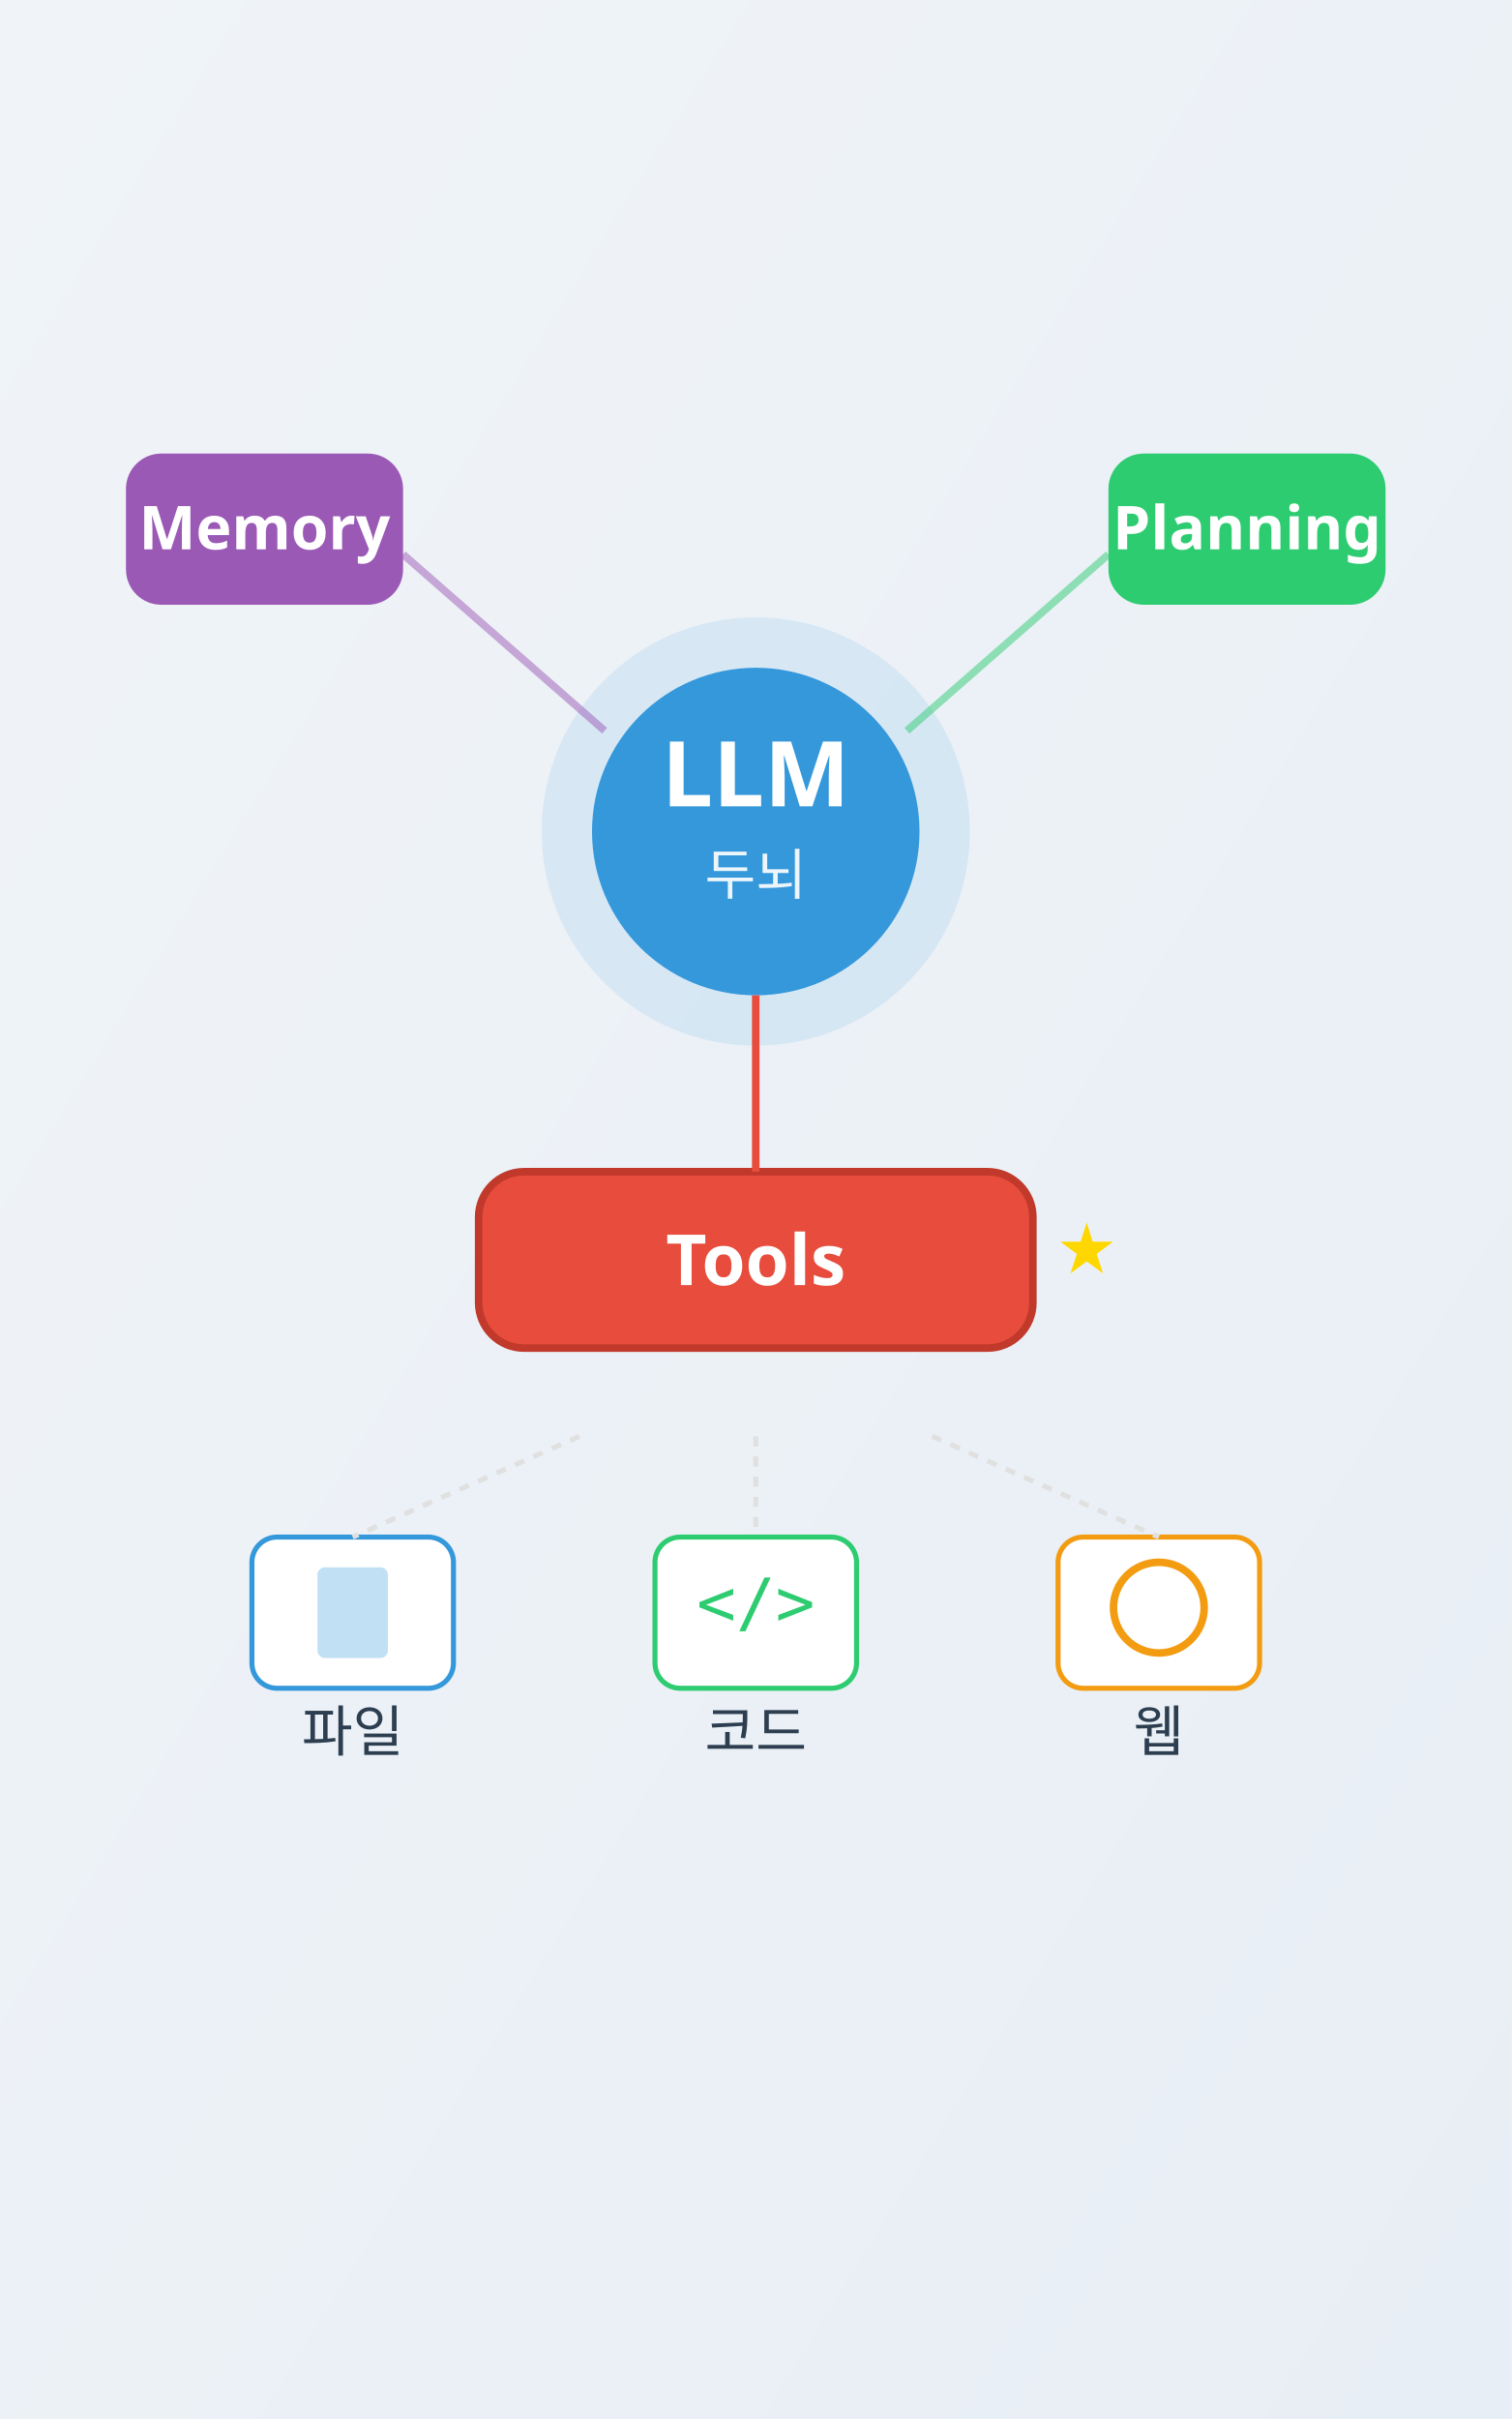
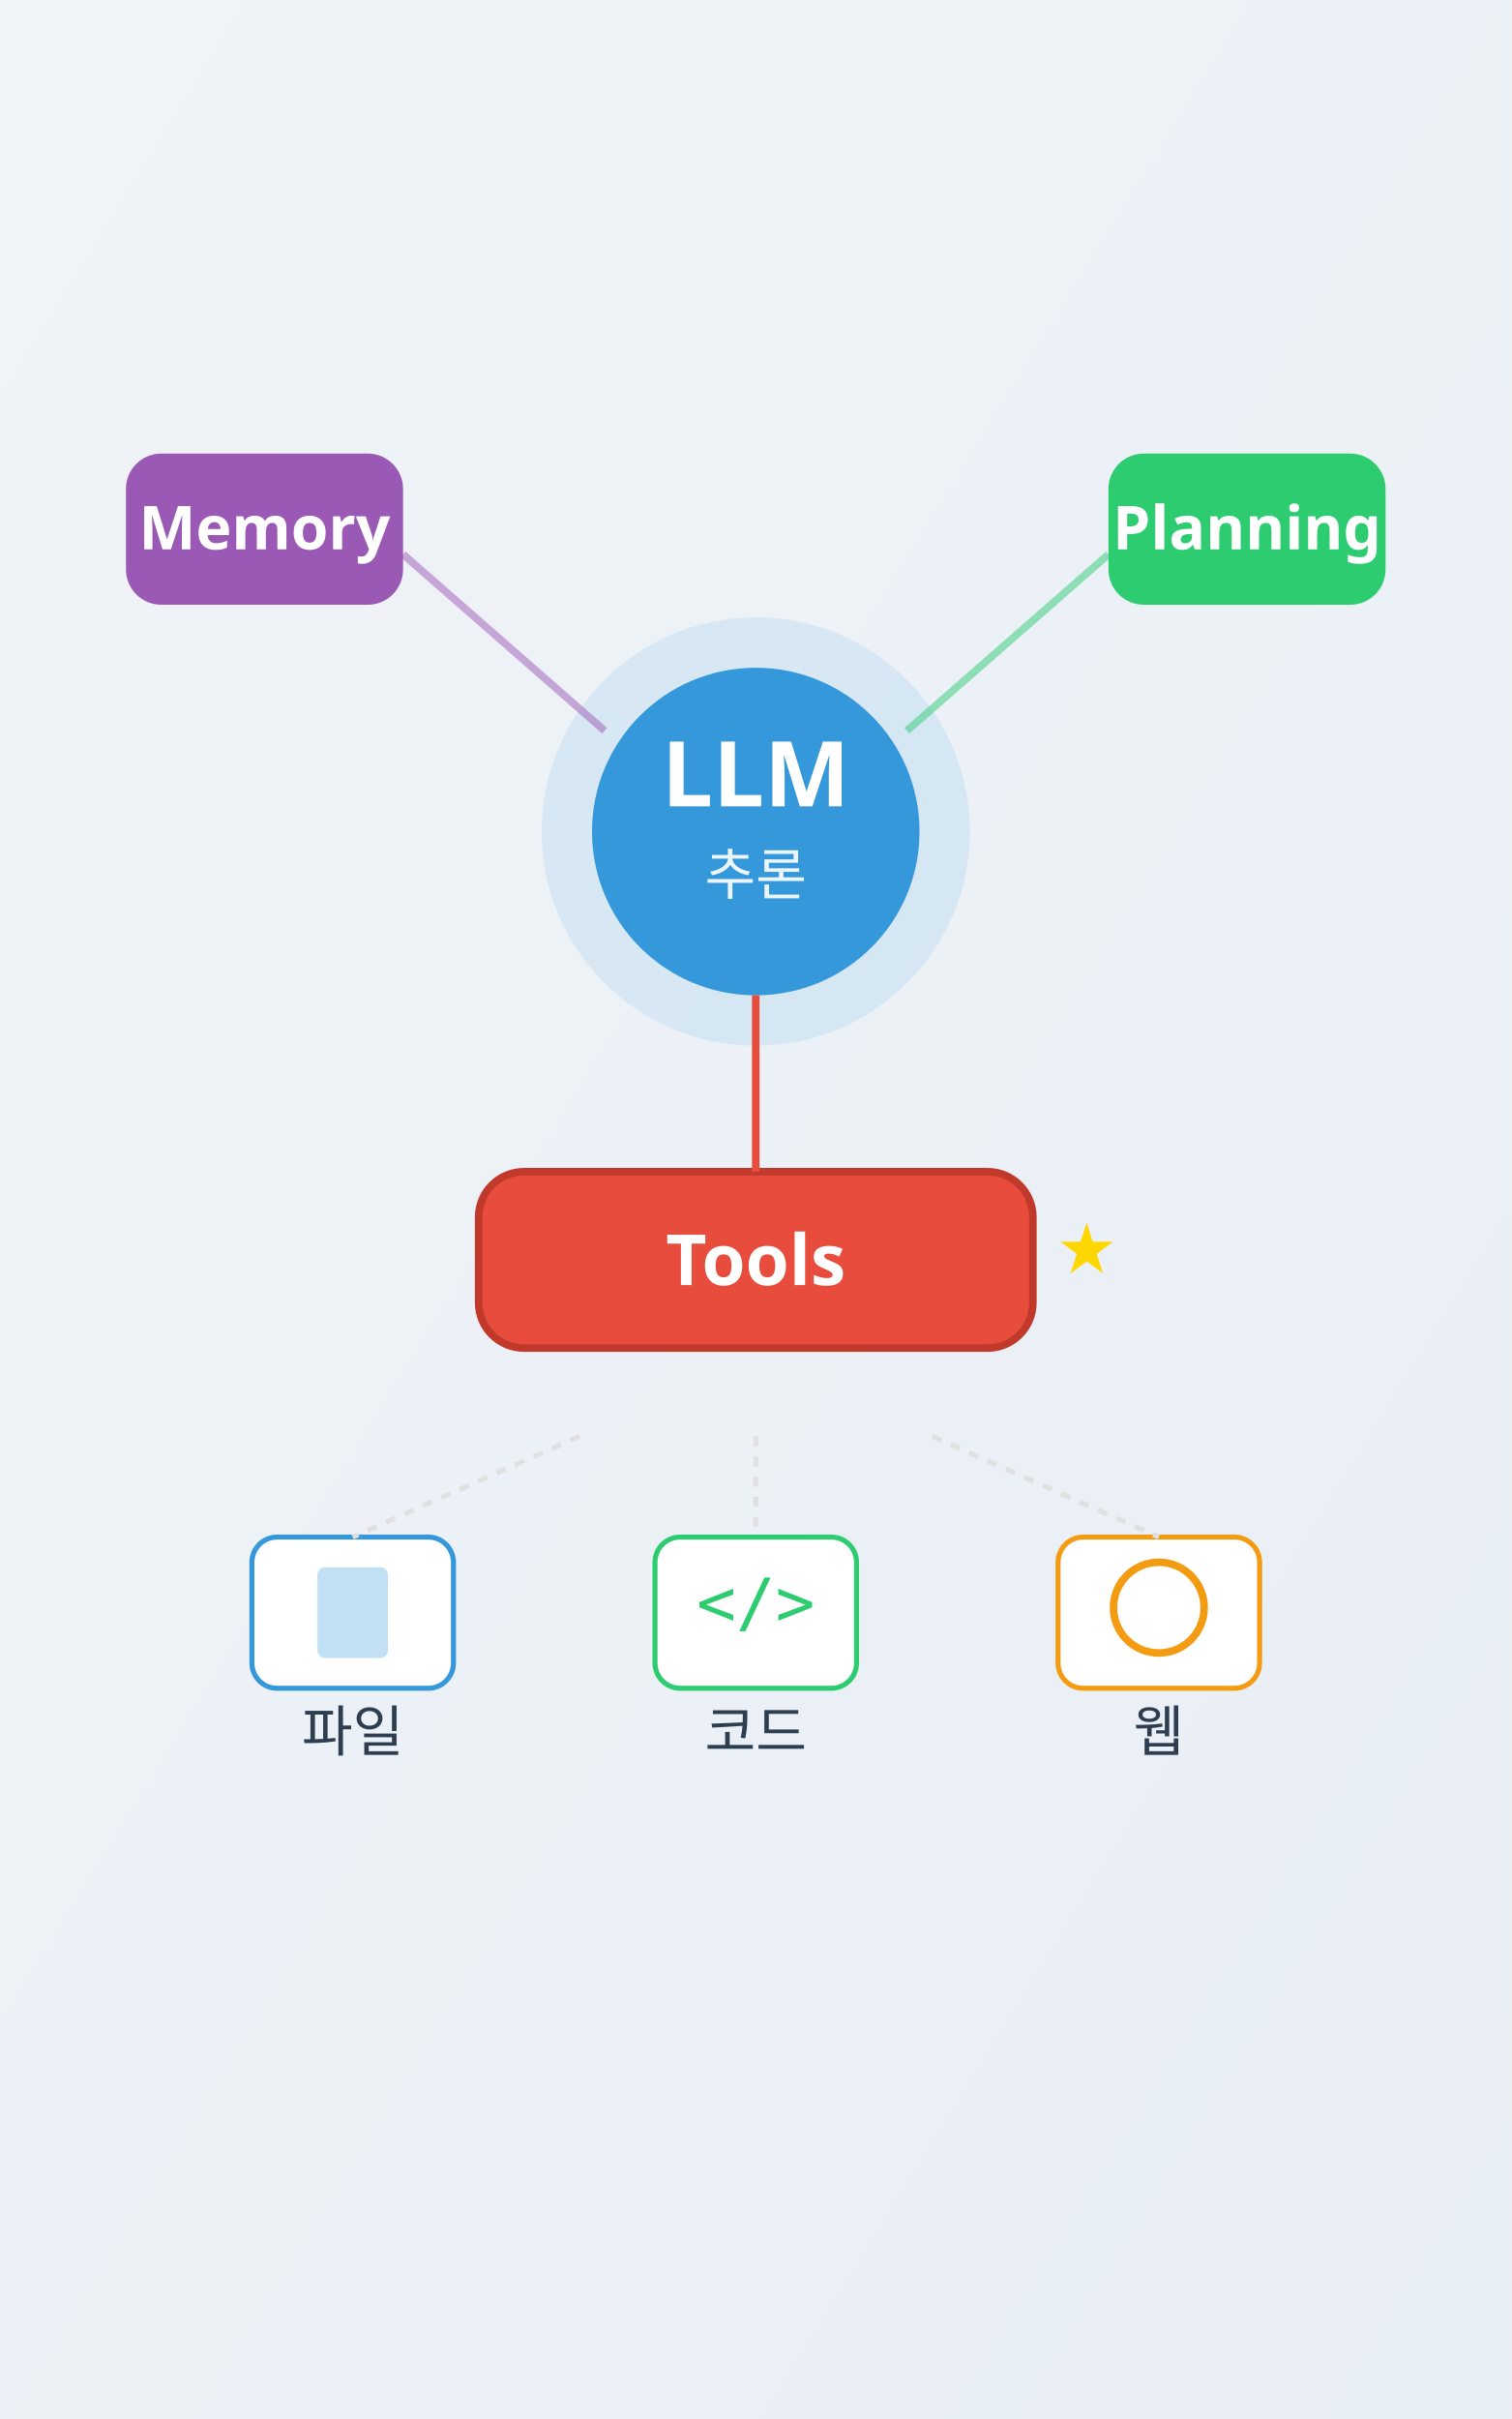
<svg xmlns="http://www.w3.org/2000/svg" viewBox="0 -80 600 960">
  <defs>
    <linearGradient id="bg" x1="0%" y1="0%" x2="100%" y2="100%">
      <stop offset="0%" style="stop-color:#f0f4f8" />
      <stop offset="100%" style="stop-color:#e8eef5" />
    </linearGradient>
  </defs>
  <rect x="0" y="-80" width="600" height="960" fill="url(#bg)" />
  <circle cx="300" cy="250" r="85" fill="#3498db" opacity="0.12" />
  <circle cx="300" cy="250" r="65" fill="#3498db" />
  <text x="300" y="240" text-anchor="middle" font-size="36" font-weight="bold" fill="white" font-family="sans-serif">LLM</text>
-   <text x="300" y="275" text-anchor="middle" font-size="22" fill="white" opacity="0.9" font-family="sans-serif">두뇌</text>
+   <text x="300" y="275" text-anchor="middle" font-size="22" fill="white" opacity="0.9" font-family="sans-serif">추론</text>
  <g transform="translate(105, 130)">
    <rect x="-55" y="-30" width="110" height="60" rx="14" fill="#9b59b6" />
    <text x="0" y="8" text-anchor="middle" font-size="24" font-weight="bold" fill="white" font-family="sans-serif">Memory</text>
  </g>
  <line x1="160" y1="140" x2="240" y2="210" stroke="#9b59b6" stroke-width="3" opacity="0.5" />
  <g transform="translate(495, 130)">
    <rect x="-55" y="-30" width="110" height="60" rx="14" fill="#2ecc71" />
    <text x="0" y="8" text-anchor="middle" font-size="24" font-weight="bold" fill="white" font-family="sans-serif">Planning</text>
  </g>
  <line x1="440" y1="140" x2="360" y2="210" stroke="#2ecc71" stroke-width="3" opacity="0.5" />
  <g transform="translate(300, 420)">
    <rect x="-110" y="-35" width="220" height="70" rx="18" fill="#e74c3c" stroke="#c0392b" stroke-width="3" />
    <text x="0" y="10" text-anchor="middle" font-size="28" font-weight="bold" fill="white" font-family="sans-serif">Tools</text>
    <text x="120" y="5" font-size="28" fill="#ffd700">★</text>
  </g>
  <line x1="300" y1="315" x2="300" y2="385" stroke="#e74c3c" stroke-width="3" />
  <g transform="translate(140, 560)">
    <rect x="-40" y="-30" width="80" height="60" rx="10" fill="white" stroke="#3498db" stroke-width="2" />
    <rect x="-14" y="-18" width="28" height="36" rx="3" fill="#3498db" opacity="0.3" />
    <text x="0" y="55" text-anchor="middle" font-size="22" fill="#2c3e50" font-family="sans-serif">파일</text>
  </g>
  <g transform="translate(300, 560)">
    <rect x="-40" y="-30" width="80" height="60" rx="10" fill="white" stroke="#2ecc71" stroke-width="2" />
    <text x="0" y="5" text-anchor="middle" font-size="26" fill="#2ecc71" font-family="monospace">&lt;/&gt;</text>
    <text x="0" y="55" text-anchor="middle" font-size="22" fill="#2c3e50" font-family="sans-serif">코드</text>
  </g>
  <g transform="translate(460, 560)">
    <rect x="-40" y="-30" width="80" height="60" rx="10" fill="white" stroke="#f39c12" stroke-width="2" />
    <circle cx="0" cy="-2" r="18" fill="none" stroke="#f39c12" stroke-width="3" />
    <text x="0" y="55" text-anchor="middle" font-size="22" fill="#2c3e50" font-family="sans-serif">웹</text>
  </g>
  <line x1="230" y1="490" x2="140" y2="530" stroke="#e0e0e0" stroke-width="2" stroke-dasharray="4,4" />
  <line x1="300" y1="490" x2="300" y2="530" stroke="#e0e0e0" stroke-width="2" stroke-dasharray="4,4" />
  <line x1="370" y1="490" x2="460" y2="530" stroke="#e0e0e0" stroke-width="2" stroke-dasharray="4,4" />
</svg>
